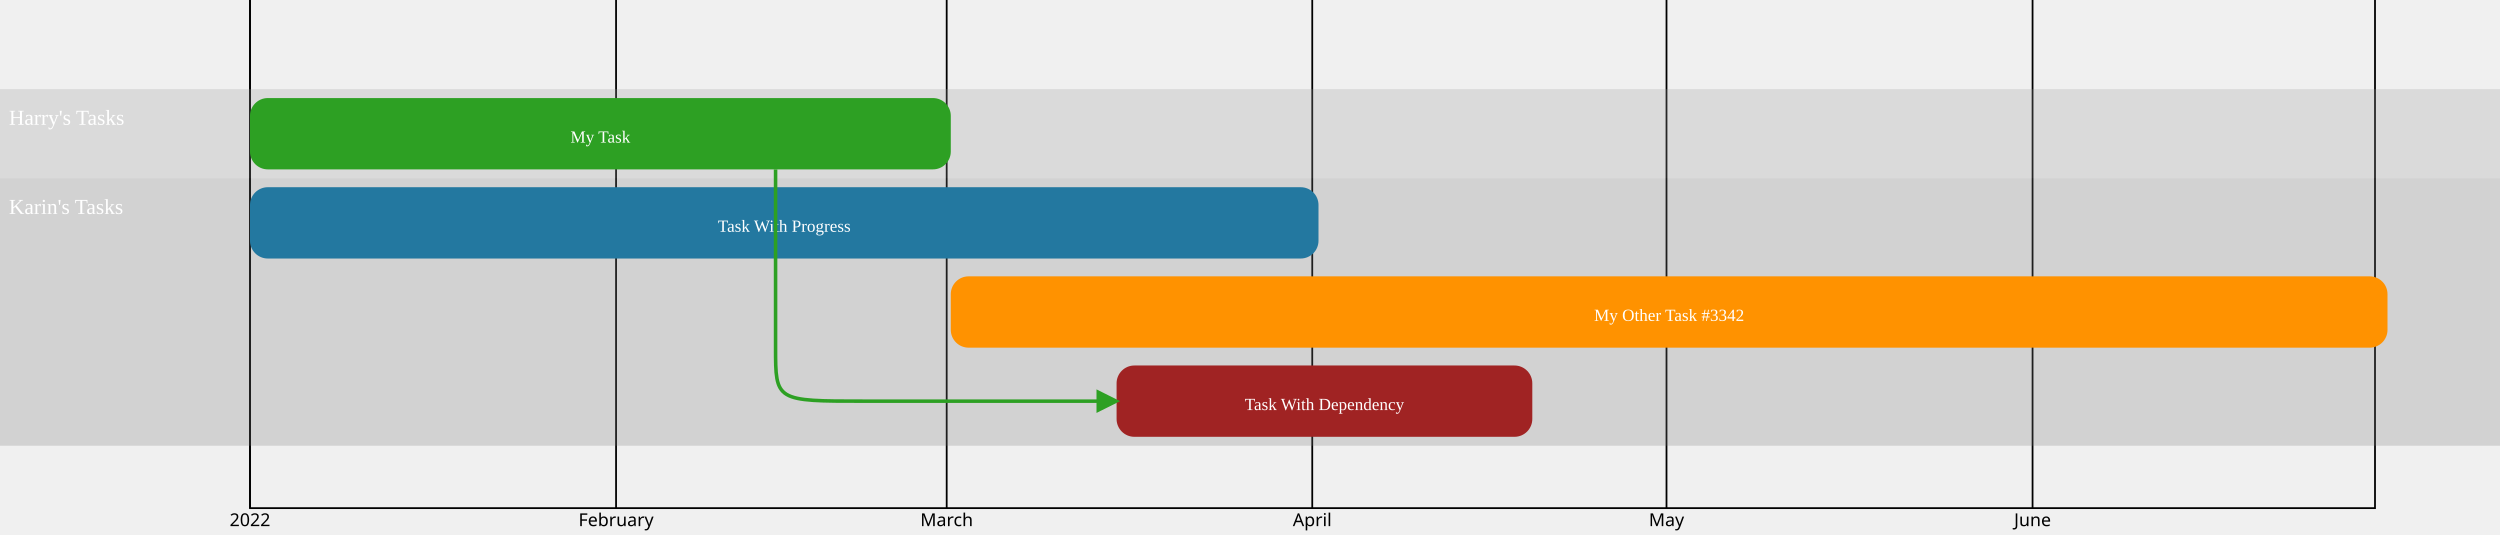
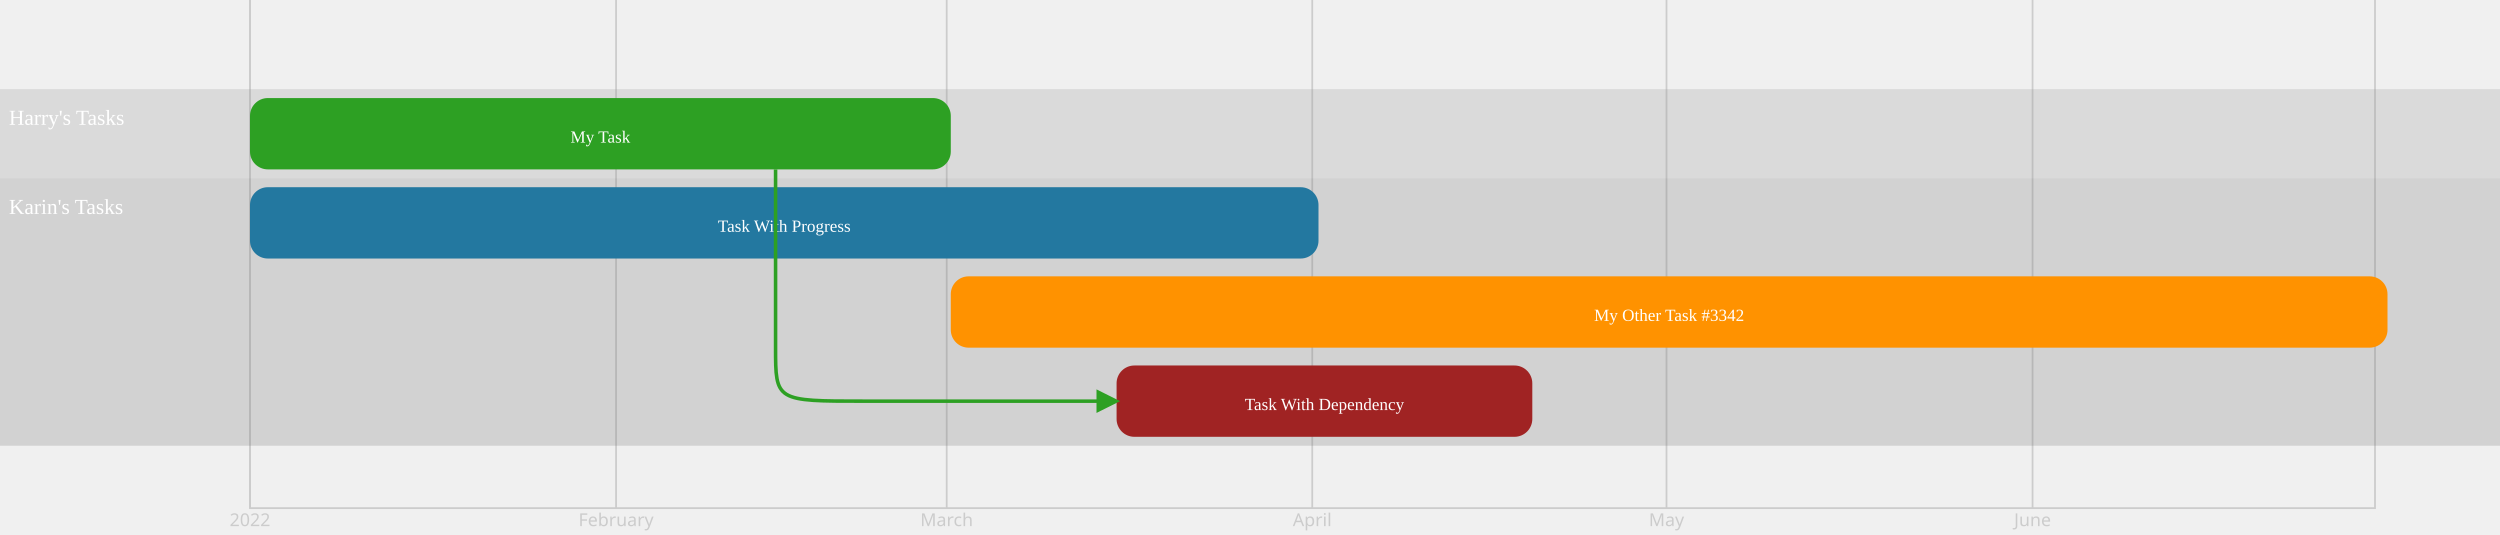
<svg xmlns="http://www.w3.org/2000/svg" version="1.1" viewbox="0,0,1402.2,300" width="1402.2" height="300">
  <style>/*  */
/* GRID */
- .grid line {
+ .grid {
    color: #ccc;
}

/* GROUP BLOCK */
.group-block rect {
    opacity: 25%;
}

.group-block rect.even {
    fill: #999;
}

.group-block rect.odd {
    fill: #777;
}

.group-block-label text {
    fill: white;
    font-size: 1em;
}

/* TASKS */
.tasks-labels text {
    fill: white;
    text-anchor: middle;
    font-size: 0.8em;
}

.tasks-labels tspan {
    text-anchor: middle;
}

.tasks rect {
    fill: rgb(30, 41, 41);
}

.tasks rect[onclick^=document],
.tasks-labels text[onclick^=document] {
    cursor: pointer;
}

/* MILESTONES */
.milestones-labels text {
    fill: white;
    text-anchor: middle;
    font-size: 0.7em;
}

.milestones rect {
    fill: darkcyan;
    stroke: #aaa;
    stroke-width: 1px;
}

.milestones rect[onclick^=document],
.milestones-labels text[onclick^=document] {
    cursor: pointer;
}

/* TODAY MARKER */
.today-marker line {
    stroke: brown;
    stroke-width: 2px;
}

/* DEPENDENCIES */
.dependencies path {
    stroke-width: 2px;
    stroke: #c7254e;
    fill: none;
}

.dependencies path.arrow-head {
    stroke: none;
    fill: #c7254e;
}

/* TITLE */
text.title{
    fill: #ddd;
    text-anchor: middle;
    font-size: 1.5em;
    font-weight: bold;
}

/* CUSTOM CLASSES */
.tasks rect.in-progress, 
.milestones rect.in-progress, 
.dependencies path.arrow-head.in-progress {
    fill: #ff9200;
}

.dependencies path.in-progress {
    stroke: #ff9200;
}

.tasks rect.done, 
.milestones rect.done,
.dependencies path.arrow-head.done {
    fill: #2da023;
}

.dependencies path.done {
    stroke: #2da023;
}

.tasks rect.pending, 
.milestones rect.pending,
.dependencies path.arrow-head.pending {
    fill: #2378a0;
}

.dependencies path.pending {
    stroke: #2378a0;
}

.tasks rect.critical, 
.milestones rect.critical,
.dependencies path.arrow-head.critical {
    fill: #a02323;
}

.dependencies path.critical {
    stroke: #a02323;
}
/*  */</style>
-   <g class="x axis-grid" transform="translate(0,285)" fill="none" font-size="10" font-family="sans-serif" text-anchor="middle">
+   <g class="x grid" transform="translate(0,285)" fill="none" font-size="10" font-family="sans-serif" text-anchor="middle">
    <path class="domain" stroke="currentColor" d="M140.22,-300V0H1332.09V-300" />
    <g class="tick" opacity="1" transform="translate(140.22,0)">
      <line stroke="currentColor" y2="-300" />
      <text fill="currentColor" y="3" dy="0.71em">2022</text>
    </g>
    <g class="tick" opacity="1" transform="translate(345.534,0)">
      <line stroke="currentColor" y2="-300" />
      <text fill="currentColor" y="3" dy="0.71em">February</text>
    </g>
    <g class="tick" opacity="1" transform="translate(530.979,0)">
      <line stroke="currentColor" y2="-300" />
      <text fill="currentColor" y="3" dy="0.71em">March</text>
    </g>
    <g class="tick" opacity="1" transform="translate(736.017,0)">
      <line stroke="currentColor" y2="-300" />
      <text fill="currentColor" y="3" dy="0.71em">April</text>
    </g>
    <g class="tick" opacity="1" transform="translate(934.708,0)">
      <line stroke="currentColor" y2="-300" />
      <text fill="currentColor" y="3" dy="0.71em">May</text>
    </g>
    <g class="tick" opacity="1" transform="translate(1140.022,0)">
      <line stroke="currentColor" y2="-300" />
      <text fill="currentColor" y="3" dy="0.71em">June</text>
    </g>
  </g>
  <g class="group-block">
    <rect x="0" y="50" height="50" width="1402.2" class="even" />
    <rect x="0" y="100" height="150" width="1402.2" class="odd" />
  </g>
  <g class="group-block-label">
    <text x="5" y="55">
      <tspan x="5" dy="15">Harry's Tasks</tspan>
    </text>
    <text x="5" y="105">
      <tspan x="5" dy="15">Karin's Tasks</tspan>
    </text>
  </g>
  <g class="tasks">
    <rect class="done" x="140.22" y="55" width="393.058" height="40" rx="10" ry="10" />
    <rect class="pending" data-progress="0" x="140.22" y="105" width="599.302" height="40" rx="10" ry="10" />
    <rect class="in-progress" x="533.278" y="155" width="805.823" height="40" rx="10" ry="10" />
    <rect class="critical" x="626.268" y="205" width="233.17" height="40" rx="10" ry="10" />
  </g>
  <g class="tasks-labels">
    <text class="done" x="336.749" y="65">
      <tspan x="336.749" dy="15">My Task</tspan>
    </text>
    <text class="pending" x="439.871" y="115">
      <tspan x="439.871" dy="15">Task With Progress</tspan>
    </text>
    <text class="in-progress" x="936.189" y="165">
      <tspan x="936.189" dy="15">My Other Task #3342</tspan>
    </text>
    <text class="critical" x="742.853" y="215">
      <tspan x="742.853" dy="15">Task With Dependency</tspan>
    </text>
  </g>
  <g class="milestones" />
  <g class="milestones-labels" />
  <g class="dependencies">
    <path d="M435 95 L435 195 C435 225 435 225 485 225 L626 225" class="done path" />
    <path d="M626 225 L616 230 L616 220 Z" class="done arrow-head" />
  </g>
</svg>
